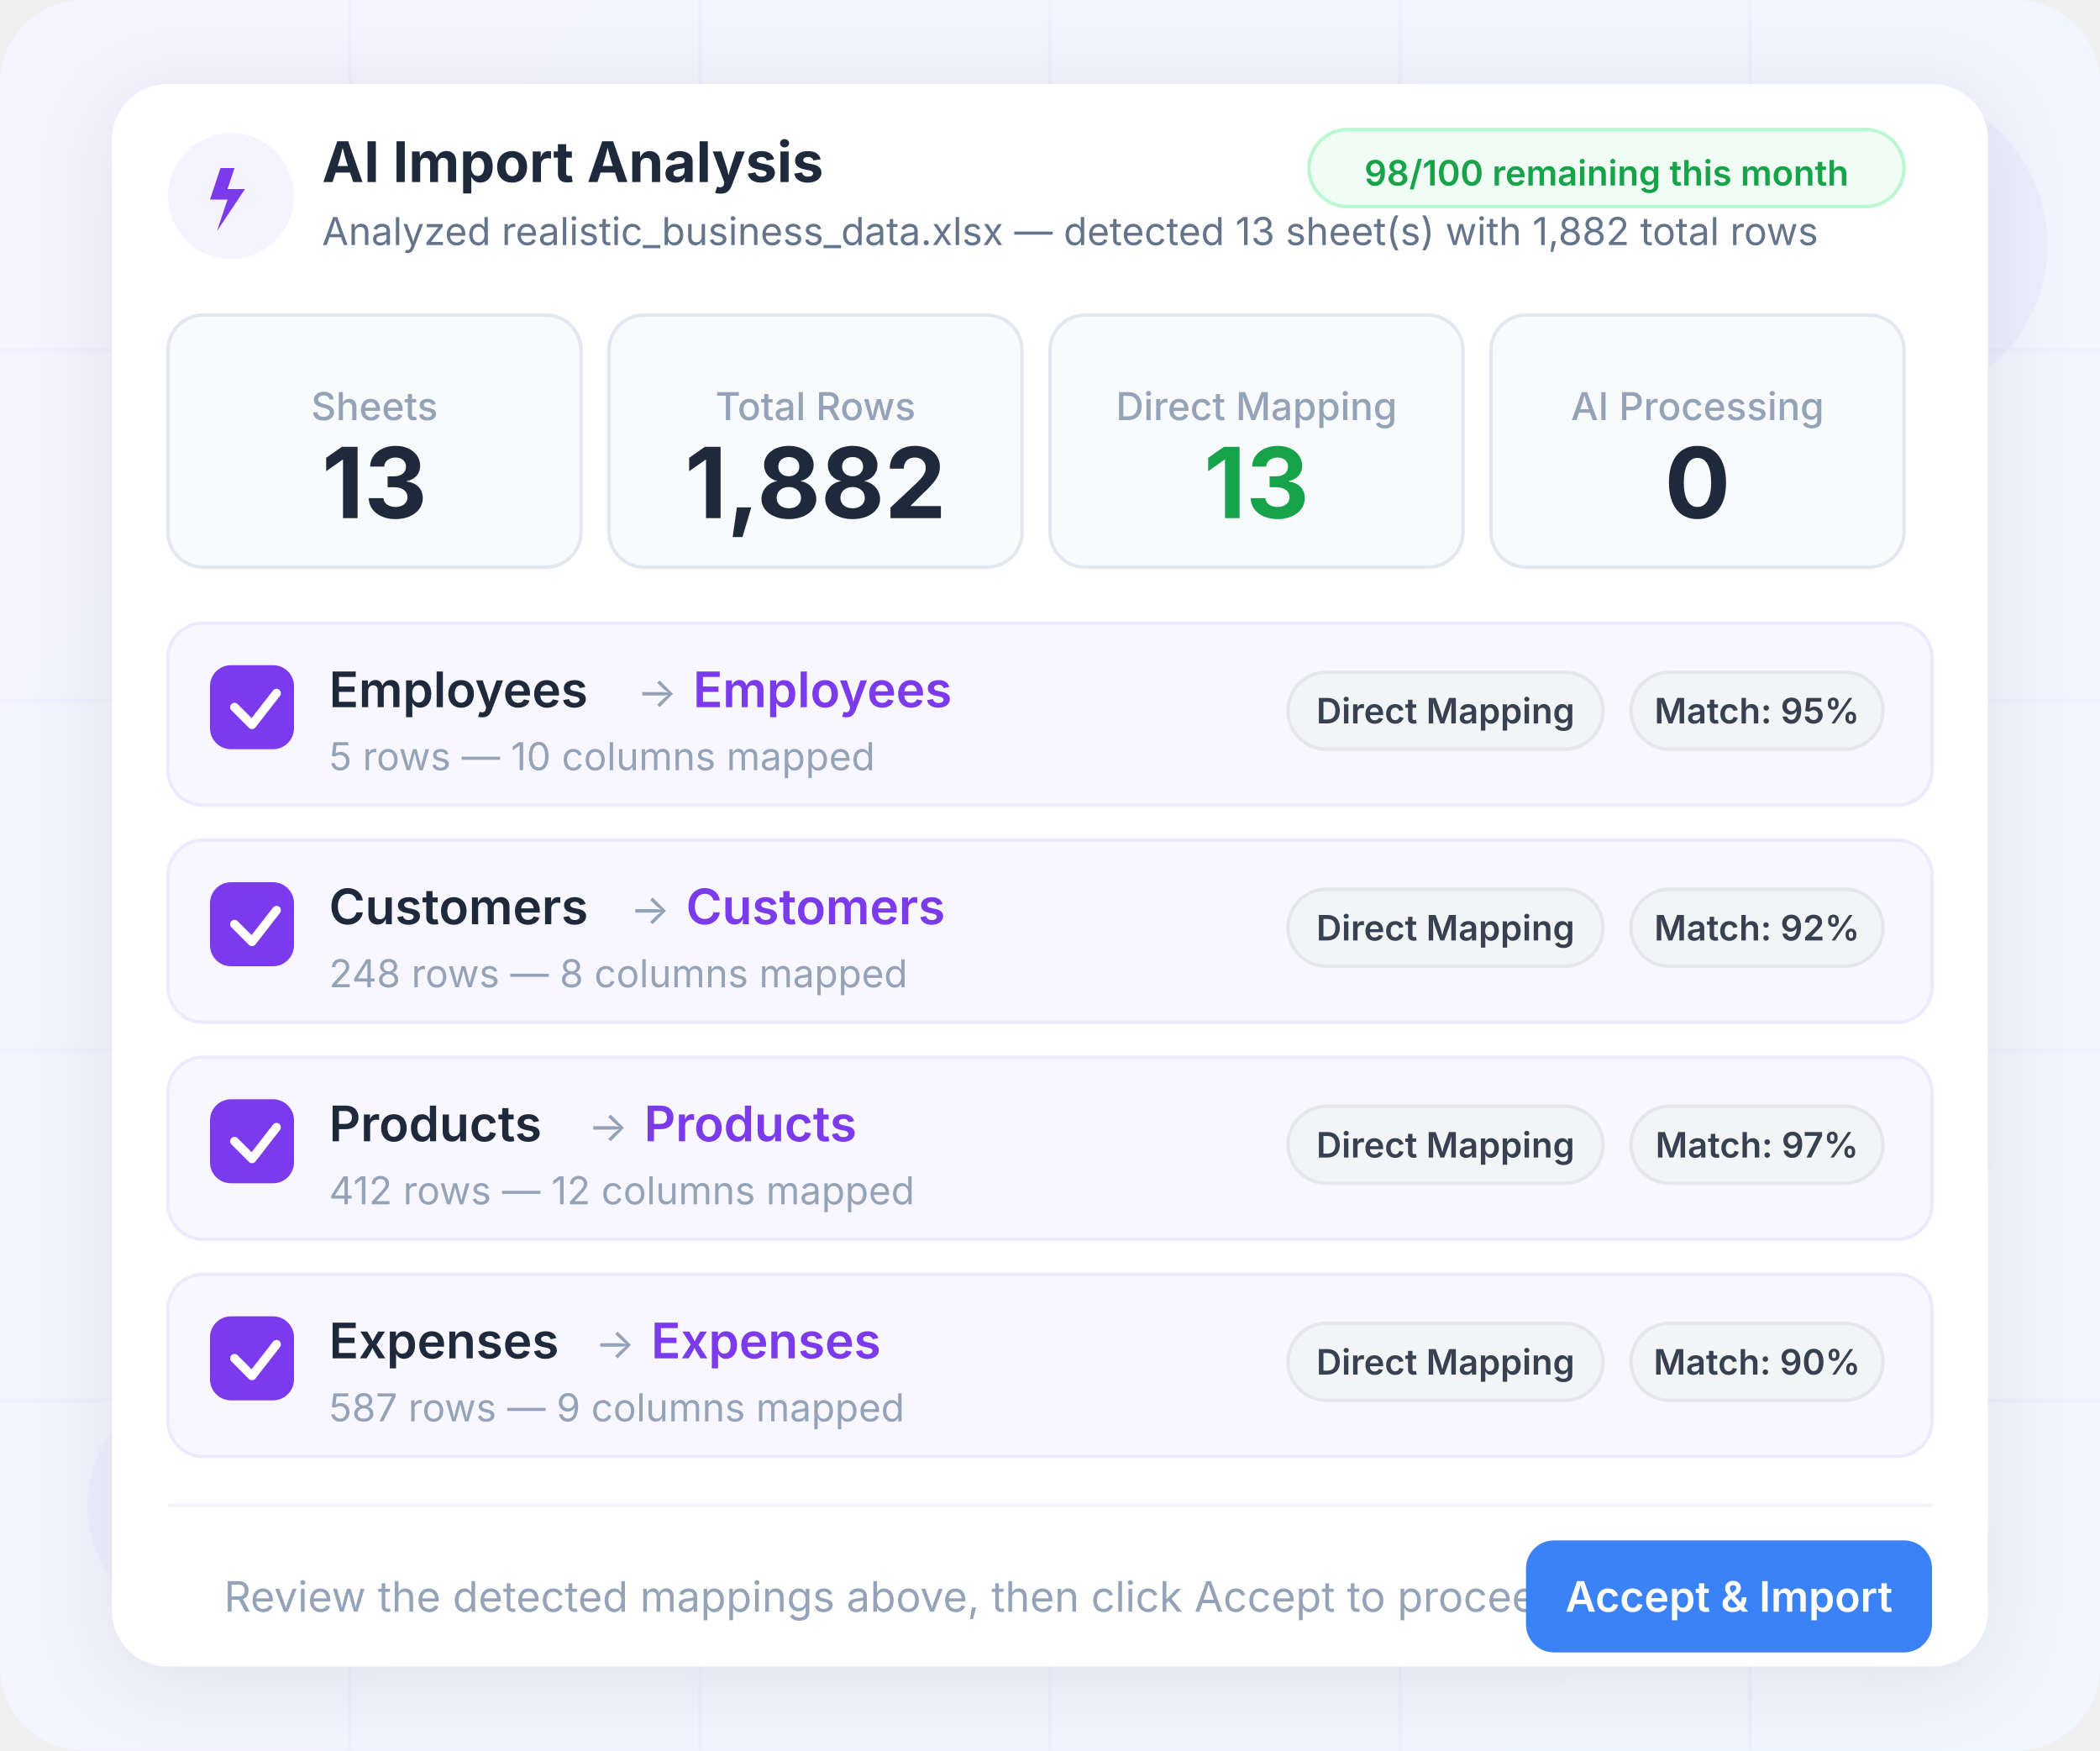
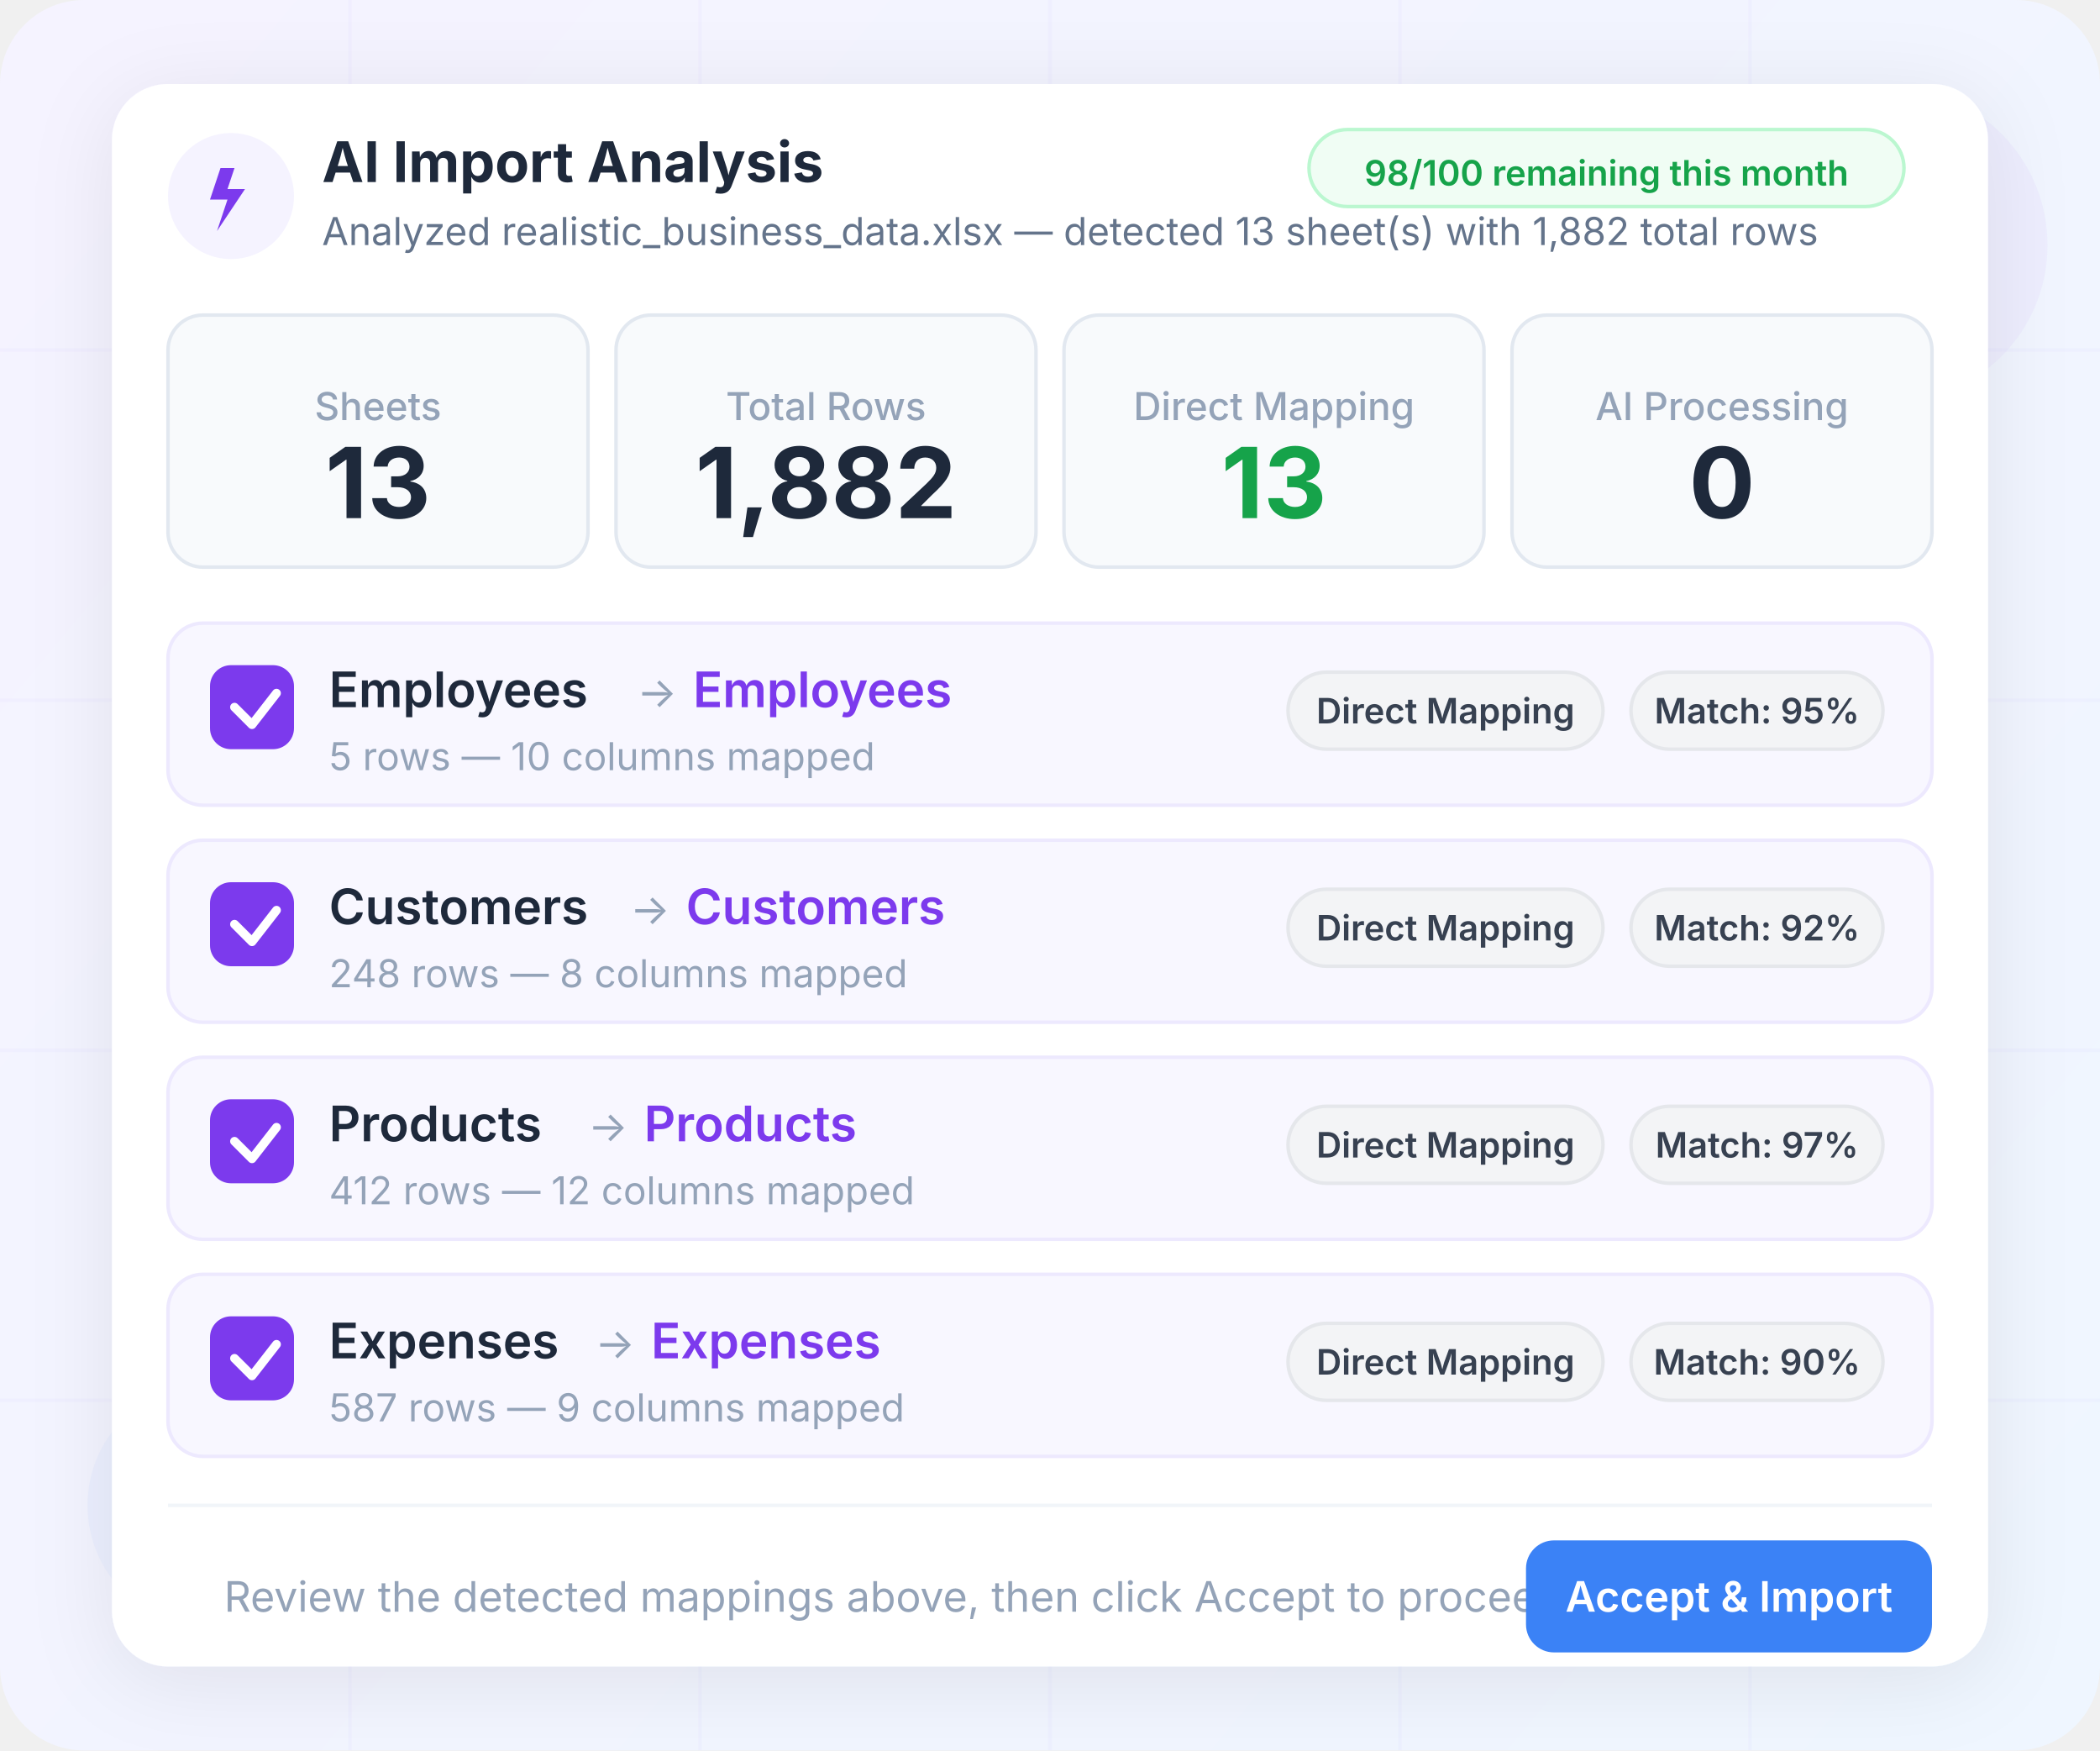
<svg xmlns="http://www.w3.org/2000/svg" viewBox="0 0 600 500" fill="none">
  <defs>
    <linearGradient id="bgGrad" x1="0" y1="0" x2="600" y2="500" gradientUnits="userSpaceOnUse">
      <stop offset="0%" stop-color="#f5f3ff" />
      <stop offset="100%" stop-color="#eff6ff" />
    </linearGradient>
    <filter id="cardShadow" x="-10%" y="-5%" width="120%" height="115%">
      <feDropShadow dx="0" dy="4" stdDeviation="12" flood-color="#000" flood-opacity="0.08" />
    </filter>
  </defs>
  <rect width="600" height="500" rx="24" fill="url(#bgGrad)" />
  <g opacity="0.03" stroke="#7c3aed" stroke-width="1">
    <line x1="0" y1="100" x2="600" y2="100" />
    <line x1="0" y1="200" x2="600" y2="200" />
    <line x1="0" y1="300" x2="600" y2="300" />
    <line x1="0" y1="400" x2="600" y2="400" />
    <line x1="100" y1="0" x2="100" y2="500" />
    <line x1="200" y1="0" x2="200" y2="500" />
    <line x1="300" y1="0" x2="300" y2="500" />
    <line x1="400" y1="0" x2="400" y2="500" />
    <line x1="500" y1="0" x2="500" y2="500" />
  </g>
  <circle cx="540" cy="70" r="45" fill="#7c3aed" opacity="0.04" />
  <circle cx="60" cy="430" r="35" fill="#3b82f6" opacity="0.04" />
  <g filter="url(#cardShadow)">
    <rect x="32" y="24" width="536" height="452" rx="16" fill="white" />
  </g>
  <g>
    <circle cx="66" cy="56" r="18" fill="#f5f3ff" />
    <path d="M63 48 L60 57 L65 57 L62 66 L70 54 L65 54 L67 48 Z" fill="#7c3aed" />
    <text x="92" y="52" font-family="system-ui, -apple-system, sans-serif" font-size="16" font-weight="700" fill="#1e293b">AI Import Analysis</text>
    <rect x="374" y="37" width="170" height="22" rx="11" fill="#f0fdf4" stroke="#bbf7d0" stroke-width="1" />
    <text x="459" y="53" font-family="system-ui, -apple-system, sans-serif" font-size="10" font-weight="600" fill="#16a34a" text-anchor="middle">98/100 remaining this month</text>
    <text x="92" y="70" font-family="system-ui, -apple-system, sans-serif" font-size="11" fill="#64748b">Analyzed realistic_business_data.xlsx — detected 13 sheet(s) with 1,882 total rows</text>
  </g>
  <g>
-     <rect x="48" y="90" width="118" height="72" rx="10" fill="#f8fafc" stroke="#e2e8f0" stroke-width="1" />
-     <text x="107" y="120" font-family="system-ui, -apple-system, sans-serif" font-size="11" fill="#94a3b8" font-weight="500" text-anchor="middle">Sheets</text>
-     <text x="107" y="148" font-family="system-ui, -apple-system, sans-serif" font-size="28" font-weight="700" fill="#1e293b" text-anchor="middle">13</text>
-     <rect x="174" y="90" width="118" height="72" rx="10" fill="#f8fafc" stroke="#e2e8f0" stroke-width="1" />
-     <text x="233" y="120" font-family="system-ui, -apple-system, sans-serif" font-size="11" fill="#94a3b8" font-weight="500" text-anchor="middle">Total Rows</text>
-     <text x="233" y="148" font-family="system-ui, -apple-system, sans-serif" font-size="28" font-weight="700" fill="#1e293b" text-anchor="middle">1,882</text>
-     <rect x="300" y="90" width="118" height="72" rx="10" fill="#f8fafc" stroke="#e2e8f0" stroke-width="1" />
-     <text x="359" y="120" font-family="system-ui, -apple-system, sans-serif" font-size="11" fill="#94a3b8" font-weight="500" text-anchor="middle">Direct Mapping</text>
-     <text x="359" y="148" font-family="system-ui, -apple-system, sans-serif" font-size="28" font-weight="700" fill="#16a34a" text-anchor="middle">13</text>
-     <rect x="426" y="90" width="118" height="72" rx="10" fill="#f8fafc" stroke="#e2e8f0" stroke-width="1" />
-     <text x="485" y="120" font-family="system-ui, -apple-system, sans-serif" font-size="11" fill="#94a3b8" font-weight="500" text-anchor="middle">AI Processing</text>
-     <text x="485" y="148" font-family="system-ui, -apple-system, sans-serif" font-size="28" font-weight="700" fill="#1e293b" text-anchor="middle">0</text>
+     <rect x="48" y="90" width="120" height="72" rx="10" fill="#f8fafc" stroke="#e2e8f0" stroke-width="1" />
+     <text x="108" y="120" font-family="system-ui, -apple-system, sans-serif" font-size="11" fill="#94a3b8" font-weight="500" text-anchor="middle">Sheets</text>
+     <text x="108" y="148" font-family="system-ui, -apple-system, sans-serif" font-size="28" font-weight="700" fill="#1e293b" text-anchor="middle">13</text>
+     <rect x="176" y="90" width="120" height="72" rx="10" fill="#f8fafc" stroke="#e2e8f0" stroke-width="1" />
+     <text x="236" y="120" font-family="system-ui, -apple-system, sans-serif" font-size="11" fill="#94a3b8" font-weight="500" text-anchor="middle">Total Rows</text>
+     <text x="236" y="148" font-family="system-ui, -apple-system, sans-serif" font-size="28" font-weight="700" fill="#1e293b" text-anchor="middle">1,882</text>
+     <rect x="304" y="90" width="120" height="72" rx="10" fill="#f8fafc" stroke="#e2e8f0" stroke-width="1" />
+     <text x="364" y="120" font-family="system-ui, -apple-system, sans-serif" font-size="11" fill="#94a3b8" font-weight="500" text-anchor="middle">Direct Mapping</text>
+     <text x="364" y="148" font-family="system-ui, -apple-system, sans-serif" font-size="28" font-weight="700" fill="#16a34a" text-anchor="middle">13</text>
+     <rect x="432" y="90" width="120" height="72" rx="10" fill="#f8fafc" stroke="#e2e8f0" stroke-width="1" />
+     <text x="492" y="120" font-family="system-ui, -apple-system, sans-serif" font-size="11" fill="#94a3b8" font-weight="500" text-anchor="middle">AI Processing</text>
+     <text x="492" y="148" font-family="system-ui, -apple-system, sans-serif" font-size="28" font-weight="700" fill="#1e293b" text-anchor="middle">0</text>
  </g>
  <rect x="48" y="178" width="504" height="52" rx="10" fill="#f8f7ff" stroke="#ede9fe" stroke-width="1" />
  <rect x="60" y="190" width="24" height="24" rx="6" fill="#7c3aed" />
  <polyline points="67,202 72,207 79,198" fill="none" stroke="white" stroke-width="2.5" stroke-linecap="round" stroke-linejoin="round" />
  <text x="94" y="202" font-family="system-ui, -apple-system, sans-serif" font-size="14" font-weight="600" fill="#1e293b">Employees</text>
  <text x="182" y="202" font-family="system-ui, -apple-system, sans-serif" font-size="12" fill="#94a3b8">→</text>
  <text x="198" y="202" font-family="system-ui, -apple-system, sans-serif" font-size="14" font-weight="600" fill="#7c3aed">Employees</text>
  <text x="94" y="220" font-family="system-ui, -apple-system, sans-serif" font-size="11" fill="#94a3b8">5 rows — 10 columns mapped</text>
  <rect x="368" y="192" width="90" height="22" rx="11" fill="#f3f4f6" stroke="#e5e7eb" stroke-width="1" />
  <text x="413" y="203" font-family="system-ui, -apple-system, sans-serif" font-size="10" font-weight="600" fill="#374151" text-anchor="middle" dominant-baseline="central">Direct Mapping</text>
  <rect x="466" y="192" width="72" height="22" rx="11" fill="#f3f4f6" stroke="#e5e7eb" stroke-width="1" />
  <text x="502" y="203" font-family="system-ui, -apple-system, sans-serif" font-size="10" font-weight="600" fill="#374151" text-anchor="middle" dominant-baseline="central">Match: 95%</text>
  <rect x="48" y="240" width="504" height="52" rx="10" fill="#f8f7ff" stroke="#ede9fe" stroke-width="1" />
  <rect x="60" y="252" width="24" height="24" rx="6" fill="#7c3aed" />
  <polyline points="67,264 72,269 79,260" fill="none" stroke="white" stroke-width="2.5" stroke-linecap="round" stroke-linejoin="round" />
  <text x="94" y="264" font-family="system-ui, -apple-system, sans-serif" font-size="14" font-weight="600" fill="#1e293b">Customers</text>
  <text x="180" y="264" font-family="system-ui, -apple-system, sans-serif" font-size="12" fill="#94a3b8">→</text>
  <text x="196" y="264" font-family="system-ui, -apple-system, sans-serif" font-size="14" font-weight="600" fill="#7c3aed">Customers</text>
  <text x="94" y="282" font-family="system-ui, -apple-system, sans-serif" font-size="11" fill="#94a3b8">248 rows — 8 columns mapped</text>
  <rect x="368" y="254" width="90" height="22" rx="11" fill="#f3f4f6" stroke="#e5e7eb" stroke-width="1" />
  <text x="413" y="265" font-family="system-ui, -apple-system, sans-serif" font-size="10" font-weight="600" fill="#374151" text-anchor="middle" dominant-baseline="central">Direct Mapping</text>
  <rect x="466" y="254" width="72" height="22" rx="11" fill="#f3f4f6" stroke="#e5e7eb" stroke-width="1" />
  <text x="502" y="265" font-family="system-ui, -apple-system, sans-serif" font-size="10" font-weight="600" fill="#374151" text-anchor="middle" dominant-baseline="central">Match: 92%</text>
  <rect x="48" y="302" width="504" height="52" rx="10" fill="#f8f7ff" stroke="#ede9fe" stroke-width="1" />
  <rect x="60" y="314" width="24" height="24" rx="6" fill="#7c3aed" />
  <polyline points="67,326 72,331 79,322" fill="none" stroke="white" stroke-width="2.5" stroke-linecap="round" stroke-linejoin="round" />
  <text x="94" y="326" font-family="system-ui, -apple-system, sans-serif" font-size="14" font-weight="600" fill="#1e293b">Products</text>
  <text x="168" y="326" font-family="system-ui, -apple-system, sans-serif" font-size="12" fill="#94a3b8">→</text>
  <text x="184" y="326" font-family="system-ui, -apple-system, sans-serif" font-size="14" font-weight="600" fill="#7c3aed">Products</text>
  <text x="94" y="344" font-family="system-ui, -apple-system, sans-serif" font-size="11" fill="#94a3b8">412 rows — 12 columns mapped</text>
  <rect x="368" y="316" width="90" height="22" rx="11" fill="#f3f4f6" stroke="#e5e7eb" stroke-width="1" />
  <text x="413" y="327" font-family="system-ui, -apple-system, sans-serif" font-size="10" font-weight="600" fill="#374151" text-anchor="middle" dominant-baseline="central">Direct Mapping</text>
  <rect x="466" y="316" width="72" height="22" rx="11" fill="#f3f4f6" stroke="#e5e7eb" stroke-width="1" />
  <text x="502" y="327" font-family="system-ui, -apple-system, sans-serif" font-size="10" font-weight="600" fill="#374151" text-anchor="middle" dominant-baseline="central">Match: 97%</text>
  <rect x="48" y="364" width="504" height="52" rx="10" fill="#f8f7ff" stroke="#ede9fe" stroke-width="1" />
  <rect x="60" y="376" width="24" height="24" rx="6" fill="#7c3aed" />
  <polyline points="67,388 72,393 79,384" fill="none" stroke="white" stroke-width="2.5" stroke-linecap="round" stroke-linejoin="round" />
  <text x="94" y="388" font-family="system-ui, -apple-system, sans-serif" font-size="14" font-weight="600" fill="#1e293b">Expenses</text>
  <text x="170" y="388" font-family="system-ui, -apple-system, sans-serif" font-size="12" fill="#94a3b8">→</text>
  <text x="186" y="388" font-family="system-ui, -apple-system, sans-serif" font-size="14" font-weight="600" fill="#7c3aed">Expenses</text>
  <text x="94" y="406" font-family="system-ui, -apple-system, sans-serif" font-size="11" fill="#94a3b8">587 rows — 9 columns mapped</text>
  <rect x="368" y="378" width="90" height="22" rx="11" fill="#f3f4f6" stroke="#e5e7eb" stroke-width="1" />
  <text x="413" y="389" font-family="system-ui, -apple-system, sans-serif" font-size="10" font-weight="600" fill="#374151" text-anchor="middle" dominant-baseline="central">Direct Mapping</text>
  <rect x="466" y="378" width="72" height="22" rx="11" fill="#f3f4f6" stroke="#e5e7eb" stroke-width="1" />
  <text x="502" y="389" font-family="system-ui, -apple-system, sans-serif" font-size="10" font-weight="600" fill="#374151" text-anchor="middle" dominant-baseline="central">Match: 90%</text>
  <line x1="48" y1="430" x2="552" y2="430" stroke="#f1f5f9" stroke-width="1" />
  <text x="64" y="456" font-family="system-ui, -apple-system, sans-serif" font-size="12" fill="#94a3b8" dominant-baseline="central">Review the detected mappings above, then click Accept to proceed.</text>
  <rect x="436" y="440" width="116" height="32" rx="8" fill="#3b82f6" />
  <text x="494" y="456" font-family="system-ui, -apple-system, sans-serif" font-size="12" font-weight="600" fill="white" text-anchor="middle" dominant-baseline="central">Accept &amp; Import</text>
</svg>
